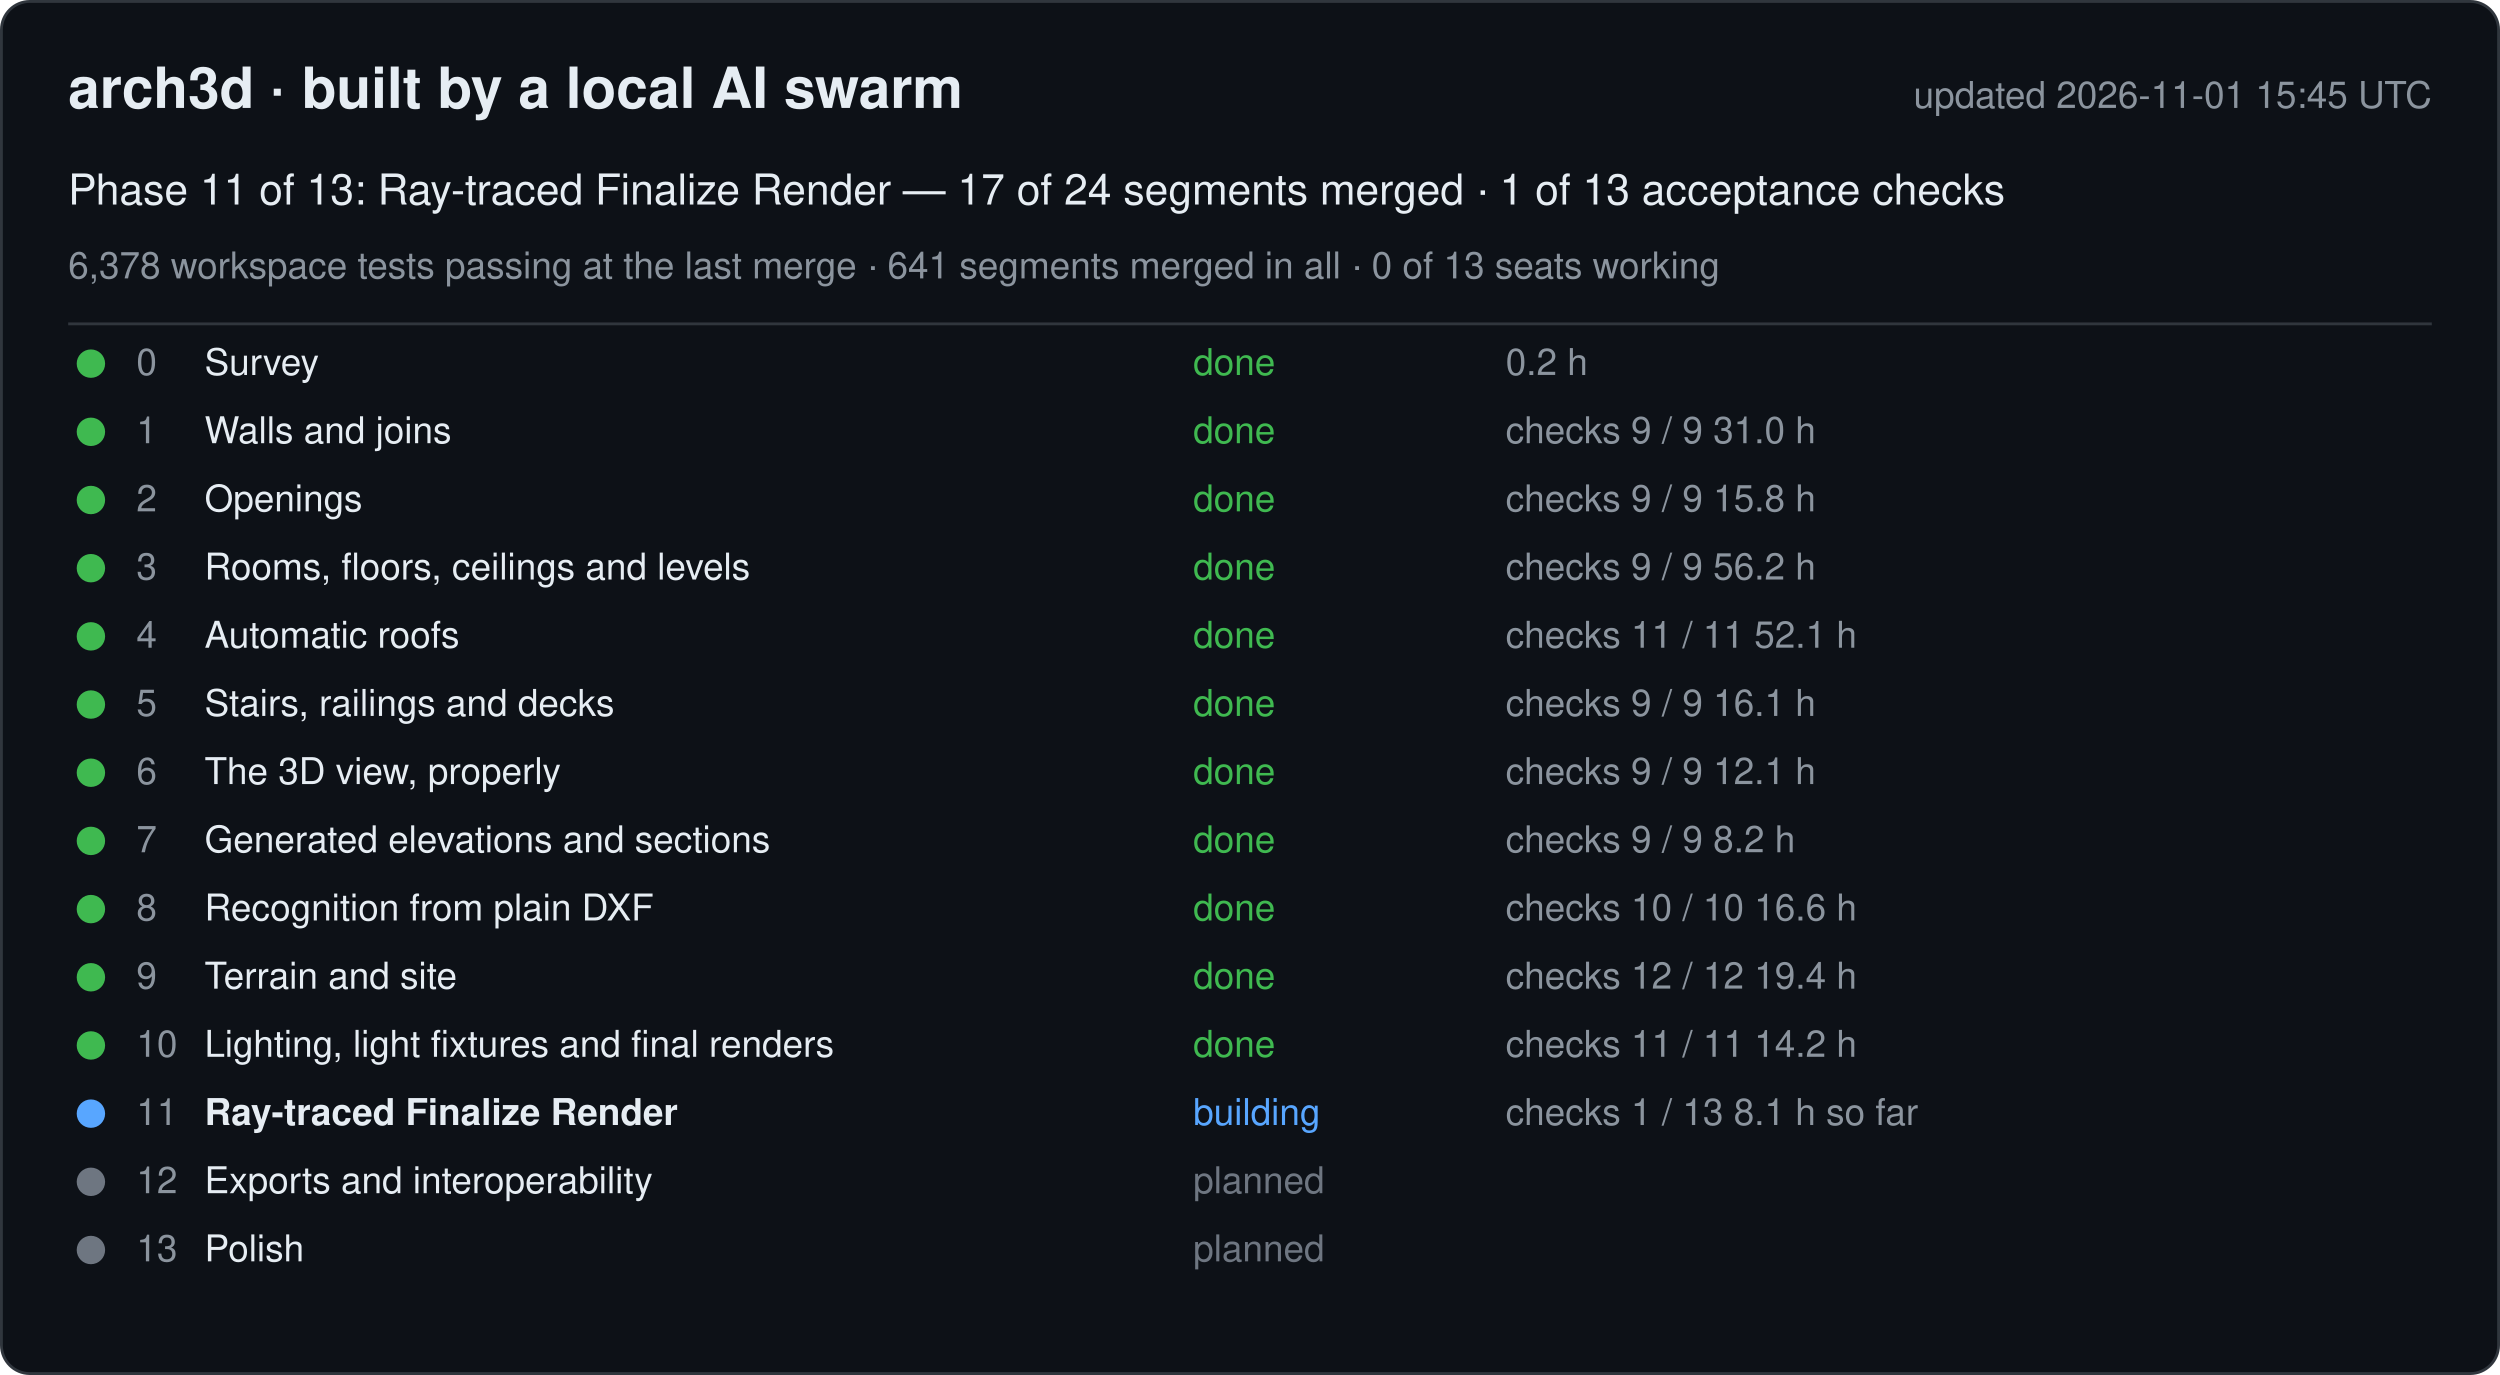
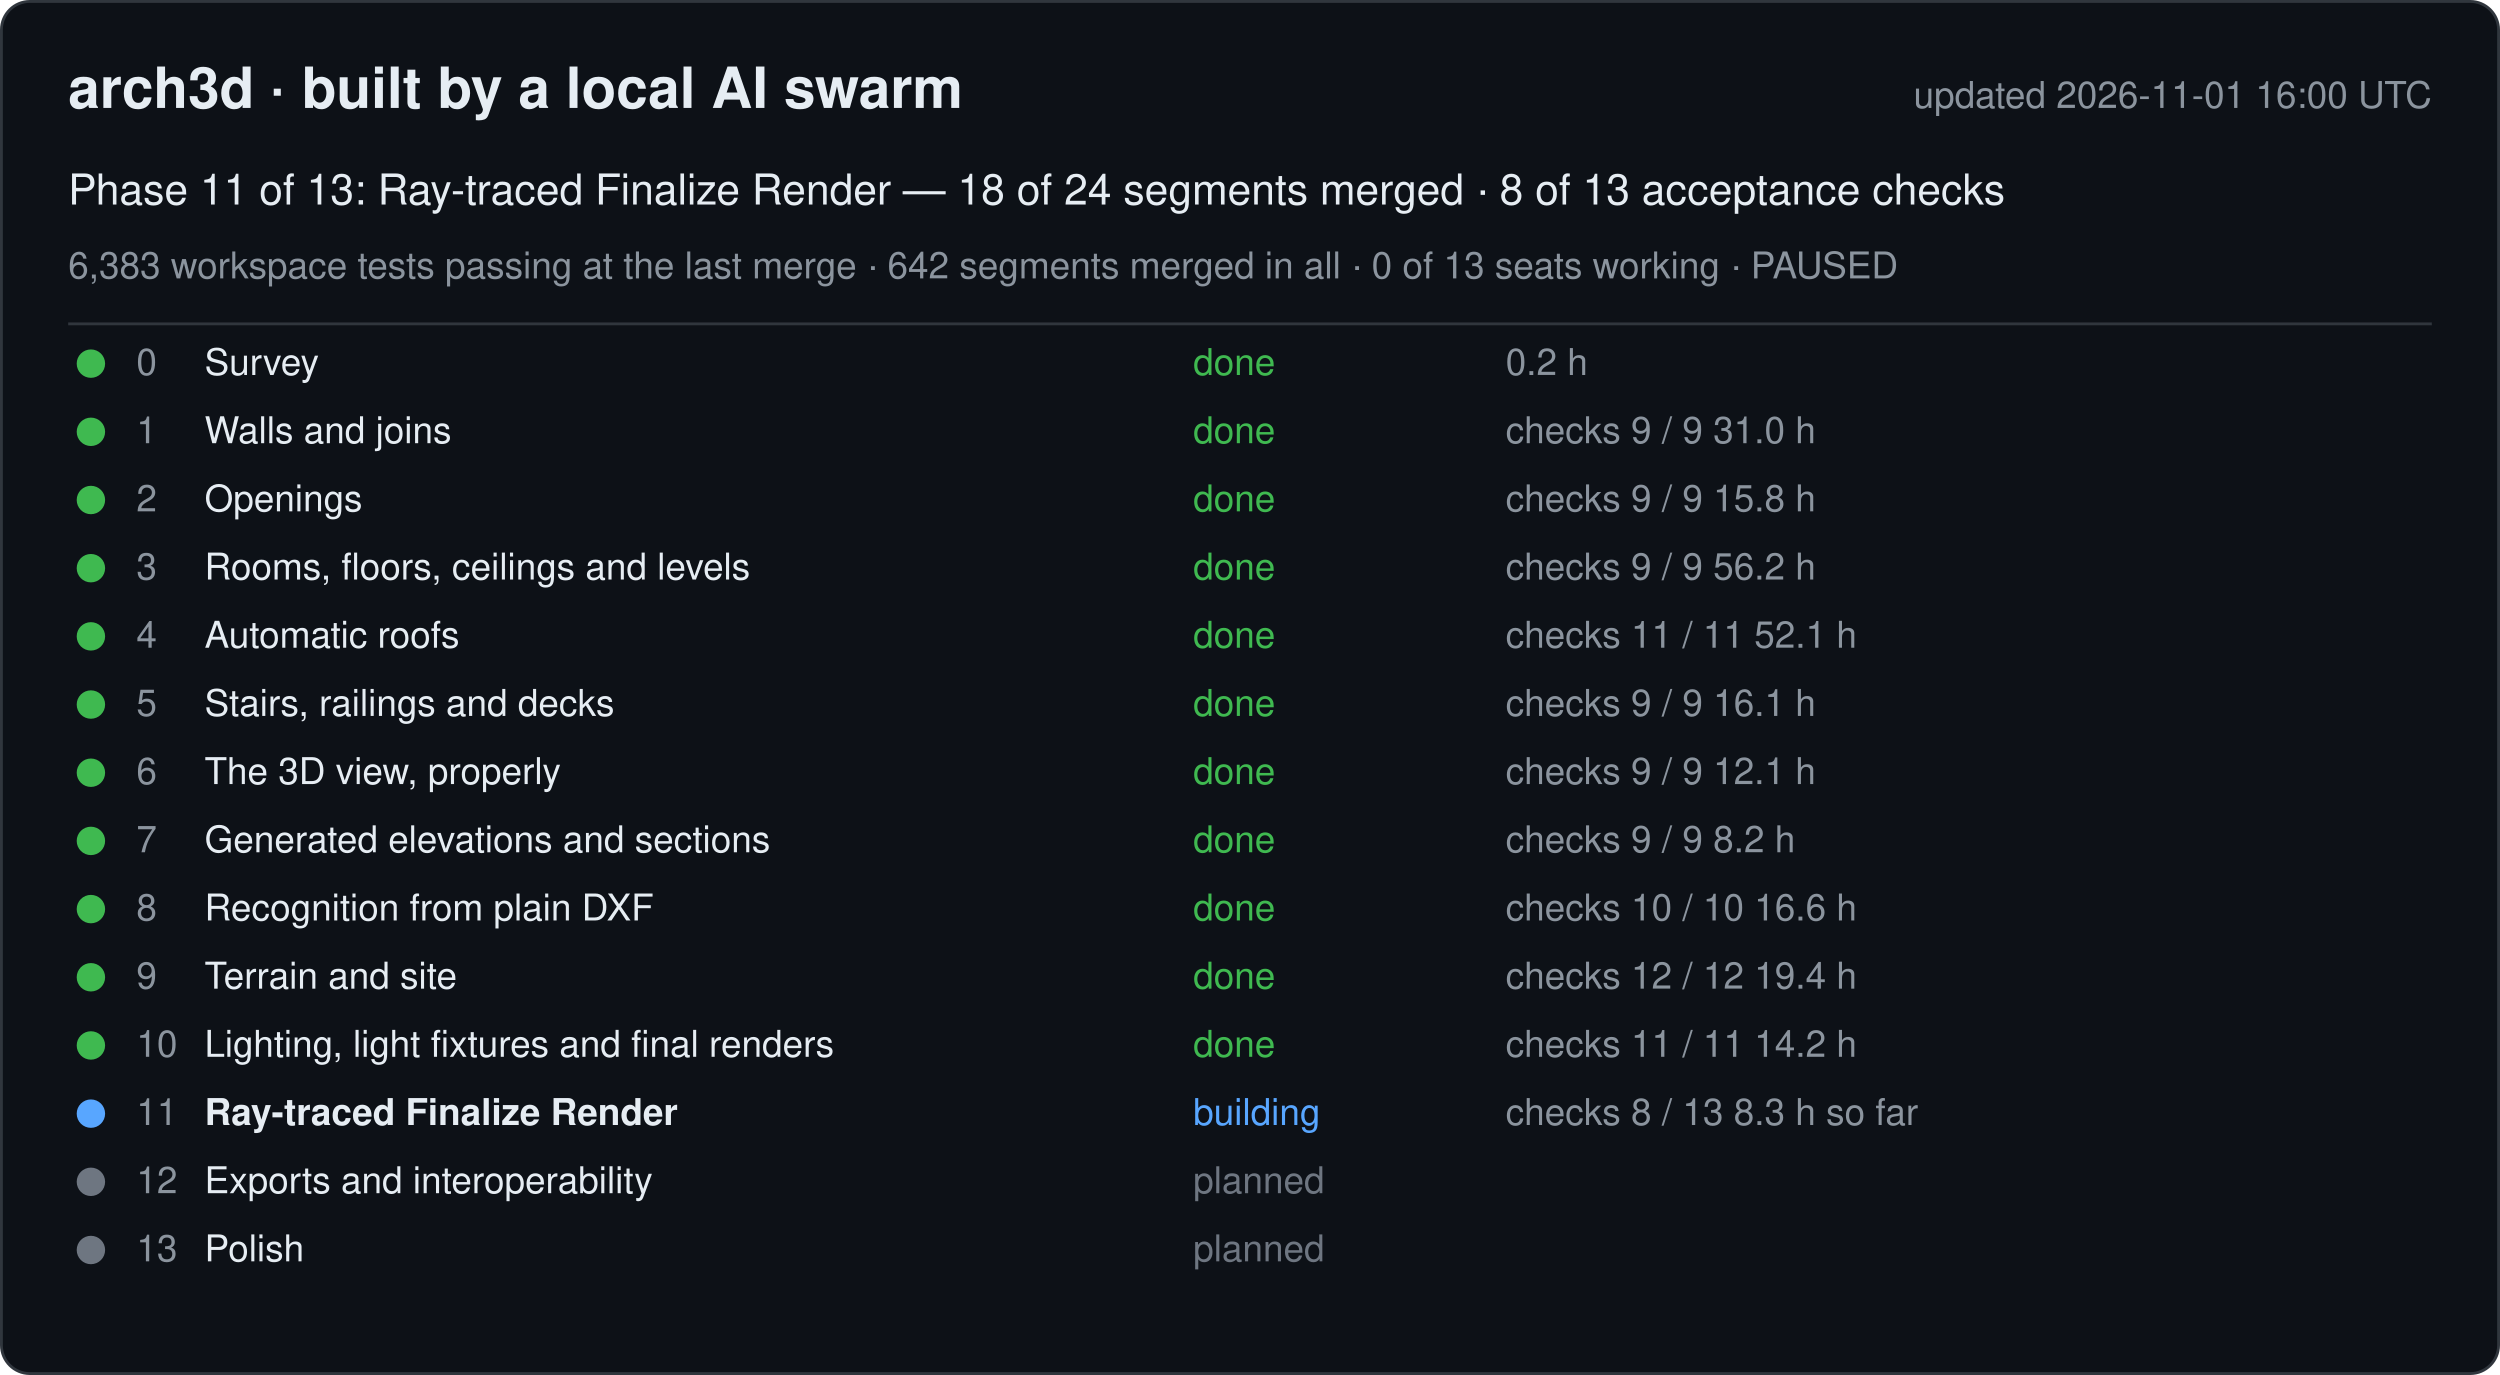
<svg xmlns="http://www.w3.org/2000/svg" width="880" height="484" viewBox="0 0 880 484" font-family="-apple-system, Segoe UI, Helvetica, Arial, sans-serif">
  <rect x="0.5" y="0.5" width="879" height="483" rx="10" fill="#0d1117" stroke="#30363d" />
  <text x="24" y="38" font-size="20" font-weight="600" fill="#e6edf3">arch3d · built by a local AI swarm</text>
-   <text x="856" y="38" font-size="13" fill="#8b949e" text-anchor="end">updated 2026-11-01 15:45 UTC</text>
-   <text x="24" y="72" font-size="15" fill="#e6edf3">Phase 11 of 13: Ray-traced Finalize Render — 17 of 24 segments merged · 1 of 13 acceptance checks</text>
-   <text x="24" y="98" font-size="13" fill="#8b949e">6,378 workspace tests passing at the last merge · 641 segments merged in all · 0 of 13 seats working</text>
+   <text x="856" y="38" font-size="13" fill="#8b949e" text-anchor="end">updated 2026-11-01 16:00 UTC</text>
+   <text x="24" y="72" font-size="15" fill="#e6edf3">Phase 11 of 13: Ray-traced Finalize Render — 18 of 24 segments merged · 8 of 13 acceptance checks</text>
+   <text x="24" y="98" font-size="13" fill="#8b949e">6,383 workspace tests passing at the last merge · 642 segments merged in all · 0 of 13 seats working · PAUSED</text>
  <line x1="24" y1="114" x2="856" y2="114" stroke="#30363d" />
  <g data-phase="0">
    <circle cx="32" cy="128" r="5" fill="#3fb950" />
    <text x="48" y="132" font-size="13" fill="#8b949e">0</text>
    <text x="72" y="132" font-size="13" fill="#e6edf3">Survey</text>
    <text x="420" y="132" font-size="13" fill="#3fb950">done</text>
    <text x="530" y="132" font-size="13" fill="#8b949e">0.2 h</text>
  </g>
  <g data-phase="1">
    <circle cx="32" cy="152" r="5" fill="#3fb950" />
    <text x="48" y="156" font-size="13" fill="#8b949e">1</text>
    <text x="72" y="156" font-size="13" fill="#e6edf3">Walls and joins</text>
    <text x="420" y="156" font-size="13" fill="#3fb950">done</text>
    <text x="530" y="156" font-size="13" fill="#8b949e">checks 9 / 9   31.0 h</text>
  </g>
  <g data-phase="2">
    <circle cx="32" cy="176" r="5" fill="#3fb950" />
    <text x="48" y="180" font-size="13" fill="#8b949e">2</text>
    <text x="72" y="180" font-size="13" fill="#e6edf3">Openings</text>
    <text x="420" y="180" font-size="13" fill="#3fb950">done</text>
    <text x="530" y="180" font-size="13" fill="#8b949e">checks 9 / 9   15.8 h</text>
  </g>
  <g data-phase="3">
    <circle cx="32" cy="200" r="5" fill="#3fb950" />
    <text x="48" y="204" font-size="13" fill="#8b949e">3</text>
    <text x="72" y="204" font-size="13" fill="#e6edf3">Rooms, floors, ceilings and levels</text>
    <text x="420" y="204" font-size="13" fill="#3fb950">done</text>
    <text x="530" y="204" font-size="13" fill="#8b949e">checks 9 / 9   56.2 h</text>
  </g>
  <g data-phase="4">
    <circle cx="32" cy="224" r="5" fill="#3fb950" />
    <text x="48" y="228" font-size="13" fill="#8b949e">4</text>
    <text x="72" y="228" font-size="13" fill="#e6edf3">Automatic roofs</text>
    <text x="420" y="228" font-size="13" fill="#3fb950">done</text>
    <text x="530" y="228" font-size="13" fill="#8b949e">checks 11 / 11   52.1 h</text>
  </g>
  <g data-phase="5">
    <circle cx="32" cy="248" r="5" fill="#3fb950" />
    <text x="48" y="252" font-size="13" fill="#8b949e">5</text>
    <text x="72" y="252" font-size="13" fill="#e6edf3">Stairs, railings and decks</text>
    <text x="420" y="252" font-size="13" fill="#3fb950">done</text>
    <text x="530" y="252" font-size="13" fill="#8b949e">checks 9 / 9   16.1 h</text>
  </g>
  <g data-phase="6">
    <circle cx="32" cy="272" r="5" fill="#3fb950" />
    <text x="48" y="276" font-size="13" fill="#8b949e">6</text>
    <text x="72" y="276" font-size="13" fill="#e6edf3">The 3D view, properly</text>
    <text x="420" y="276" font-size="13" fill="#3fb950">done</text>
    <text x="530" y="276" font-size="13" fill="#8b949e">checks 9 / 9   12.1 h</text>
  </g>
  <g data-phase="7">
    <circle cx="32" cy="296" r="5" fill="#3fb950" />
    <text x="48" y="300" font-size="13" fill="#8b949e">7</text>
    <text x="72" y="300" font-size="13" fill="#e6edf3">Generated elevations and sections</text>
    <text x="420" y="300" font-size="13" fill="#3fb950">done</text>
    <text x="530" y="300" font-size="13" fill="#8b949e">checks 9 / 9   8.2 h</text>
  </g>
  <g data-phase="8">
    <circle cx="32" cy="320" r="5" fill="#3fb950" />
    <text x="48" y="324" font-size="13" fill="#8b949e">8</text>
    <text x="72" y="324" font-size="13" fill="#e6edf3">Recognition from plain DXF</text>
    <text x="420" y="324" font-size="13" fill="#3fb950">done</text>
    <text x="530" y="324" font-size="13" fill="#8b949e">checks 10 / 10   16.6 h</text>
  </g>
  <g data-phase="9">
    <circle cx="32" cy="344" r="5" fill="#3fb950" />
    <text x="48" y="348" font-size="13" fill="#8b949e">9</text>
    <text x="72" y="348" font-size="13" fill="#e6edf3">Terrain and site</text>
    <text x="420" y="348" font-size="13" fill="#3fb950">done</text>
    <text x="530" y="348" font-size="13" fill="#8b949e">checks 12 / 12   19.4 h</text>
  </g>
  <g data-phase="10">
    <circle cx="32" cy="368" r="5" fill="#3fb950" />
    <text x="48" y="372" font-size="13" fill="#8b949e">10</text>
    <text x="72" y="372" font-size="13" fill="#e6edf3">Lighting, light fixtures and final renders</text>
    <text x="420" y="372" font-size="13" fill="#3fb950">done</text>
    <text x="530" y="372" font-size="13" fill="#8b949e">checks 11 / 11   14.2 h</text>
  </g>
  <g data-phase="11">
    <circle cx="32" cy="392" r="5" fill="#58a6ff" />
    <text x="48" y="396" font-size="13" fill="#8b949e">11</text>
    <text x="72" y="396" font-size="13" fill="#e6edf3" font-weight="600">Ray-traced Finalize Render</text>
    <text x="420" y="396" font-size="13" fill="#58a6ff">building</text>
-     <text x="530" y="396" font-size="13" fill="#8b949e">checks 1 / 13   8.1 h so far</text>
+     <text x="530" y="396" font-size="13" fill="#8b949e">checks 8 / 13   8.3 h so far</text>
  </g>
  <g data-phase="12">
    <circle cx="32" cy="416" r="5" fill="#6e7681" />
    <text x="48" y="420" font-size="13" fill="#8b949e">12</text>
    <text x="72" y="420" font-size="13" fill="#e6edf3">Exports and interoperability</text>
    <text x="420" y="420" font-size="13" fill="#6e7681">planned</text>
    <text x="530" y="420" font-size="13" fill="#8b949e" />
  </g>
  <g data-phase="13">
    <circle cx="32" cy="440" r="5" fill="#6e7681" />
    <text x="48" y="444" font-size="13" fill="#8b949e">13</text>
    <text x="72" y="444" font-size="13" fill="#e6edf3">Polish</text>
    <text x="420" y="444" font-size="13" fill="#6e7681">planned</text>
    <text x="530" y="444" font-size="13" fill="#8b949e" />
  </g>
</svg>
